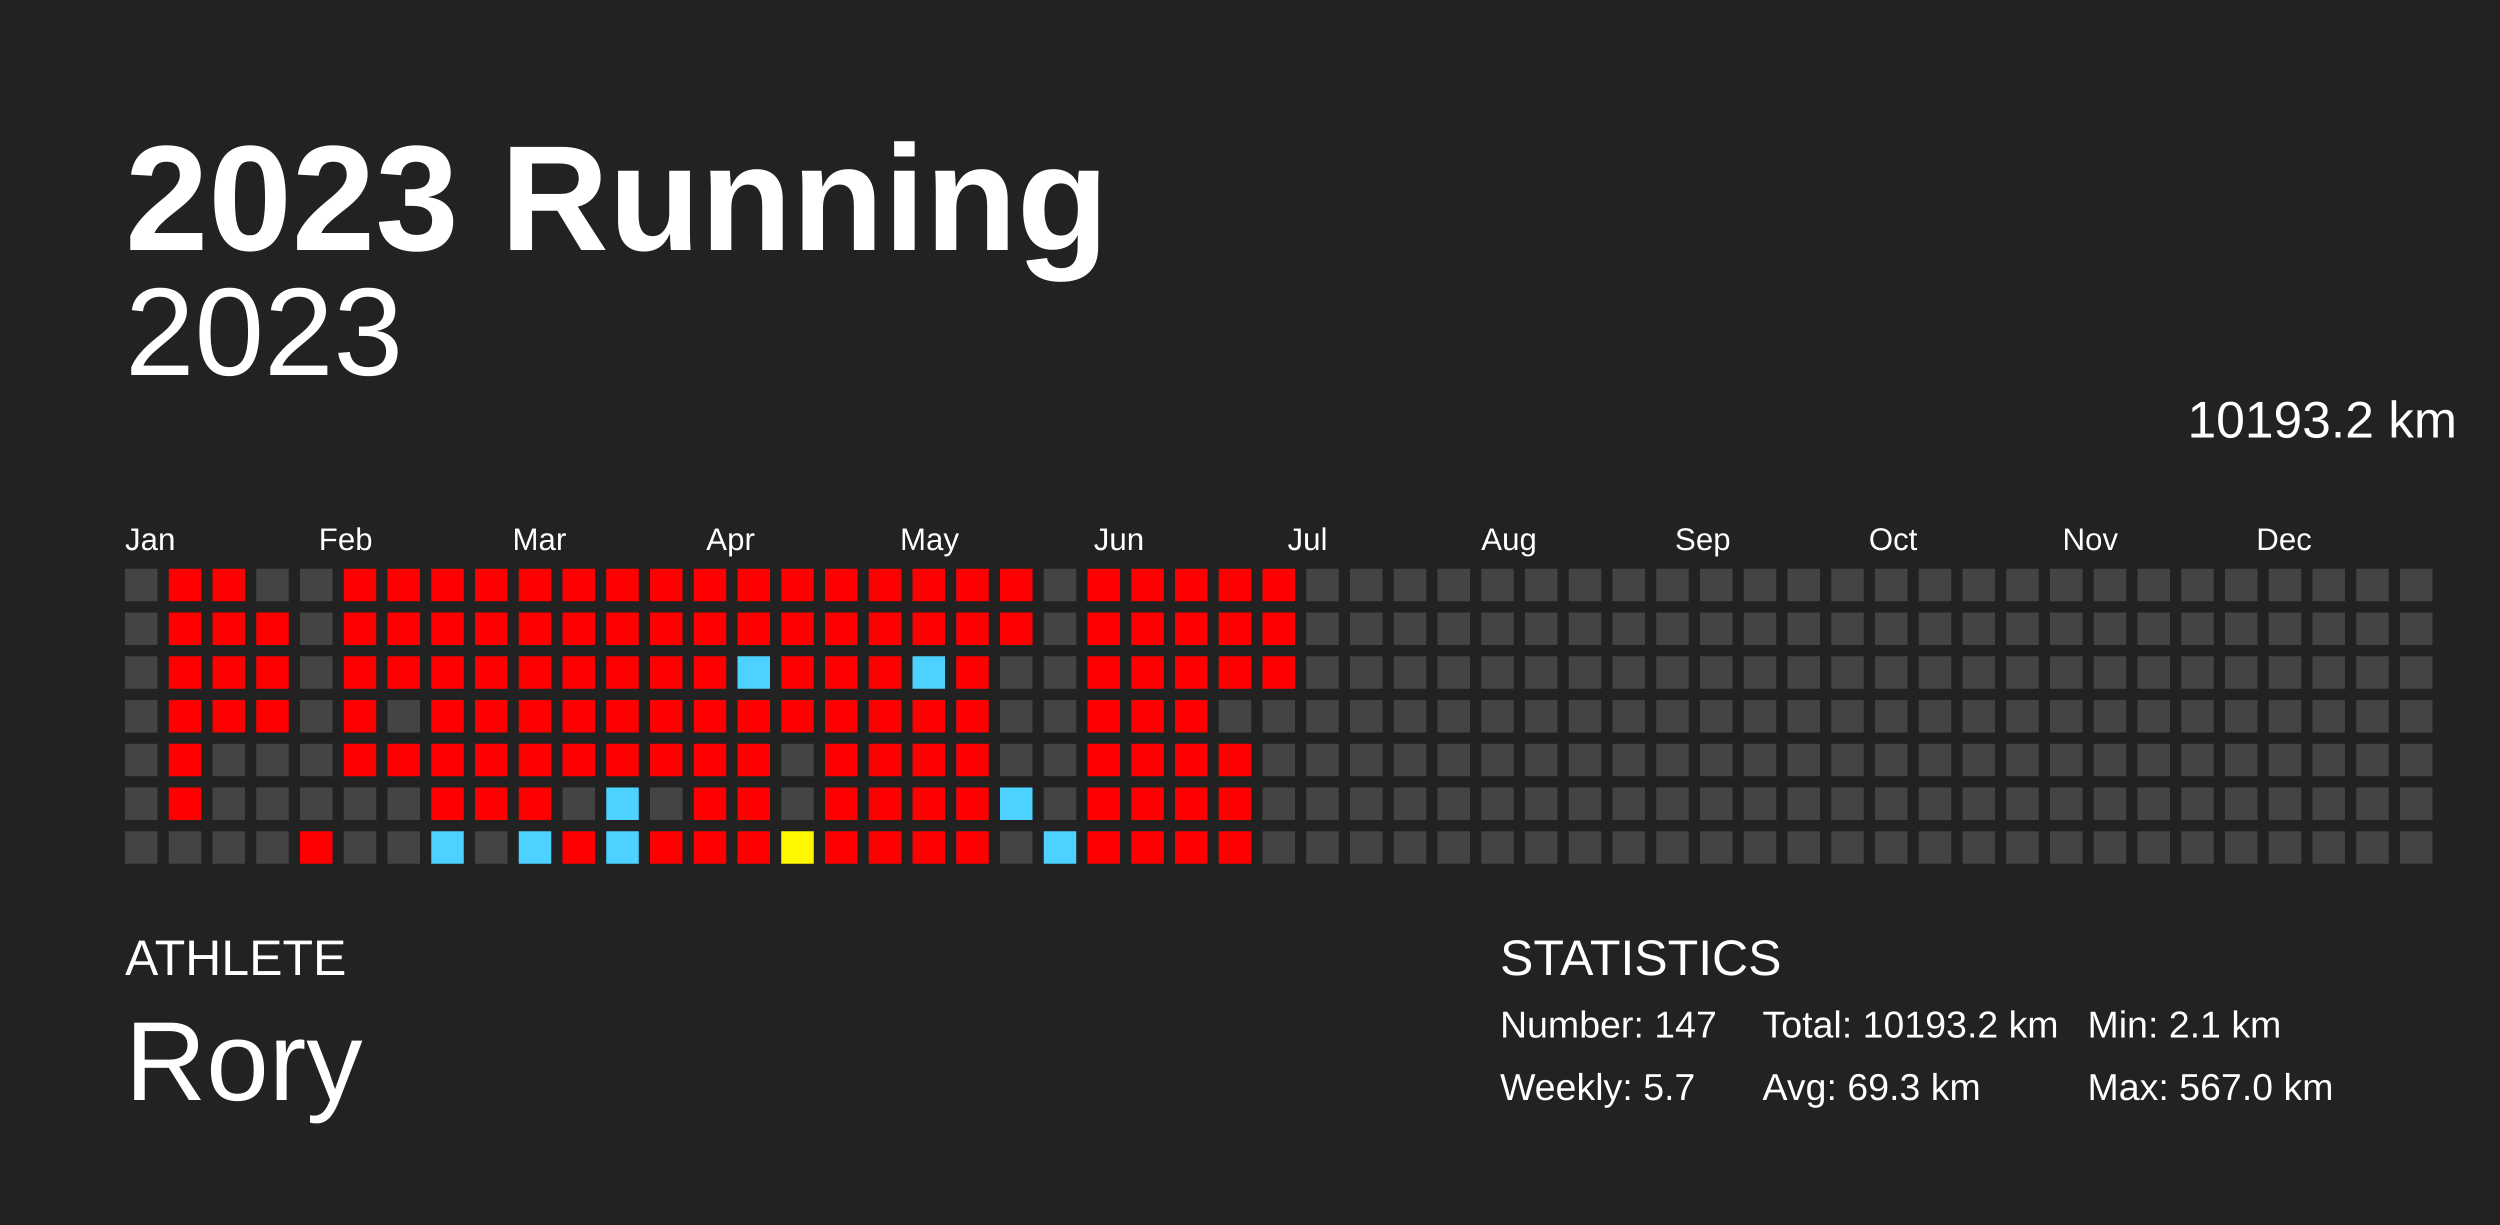
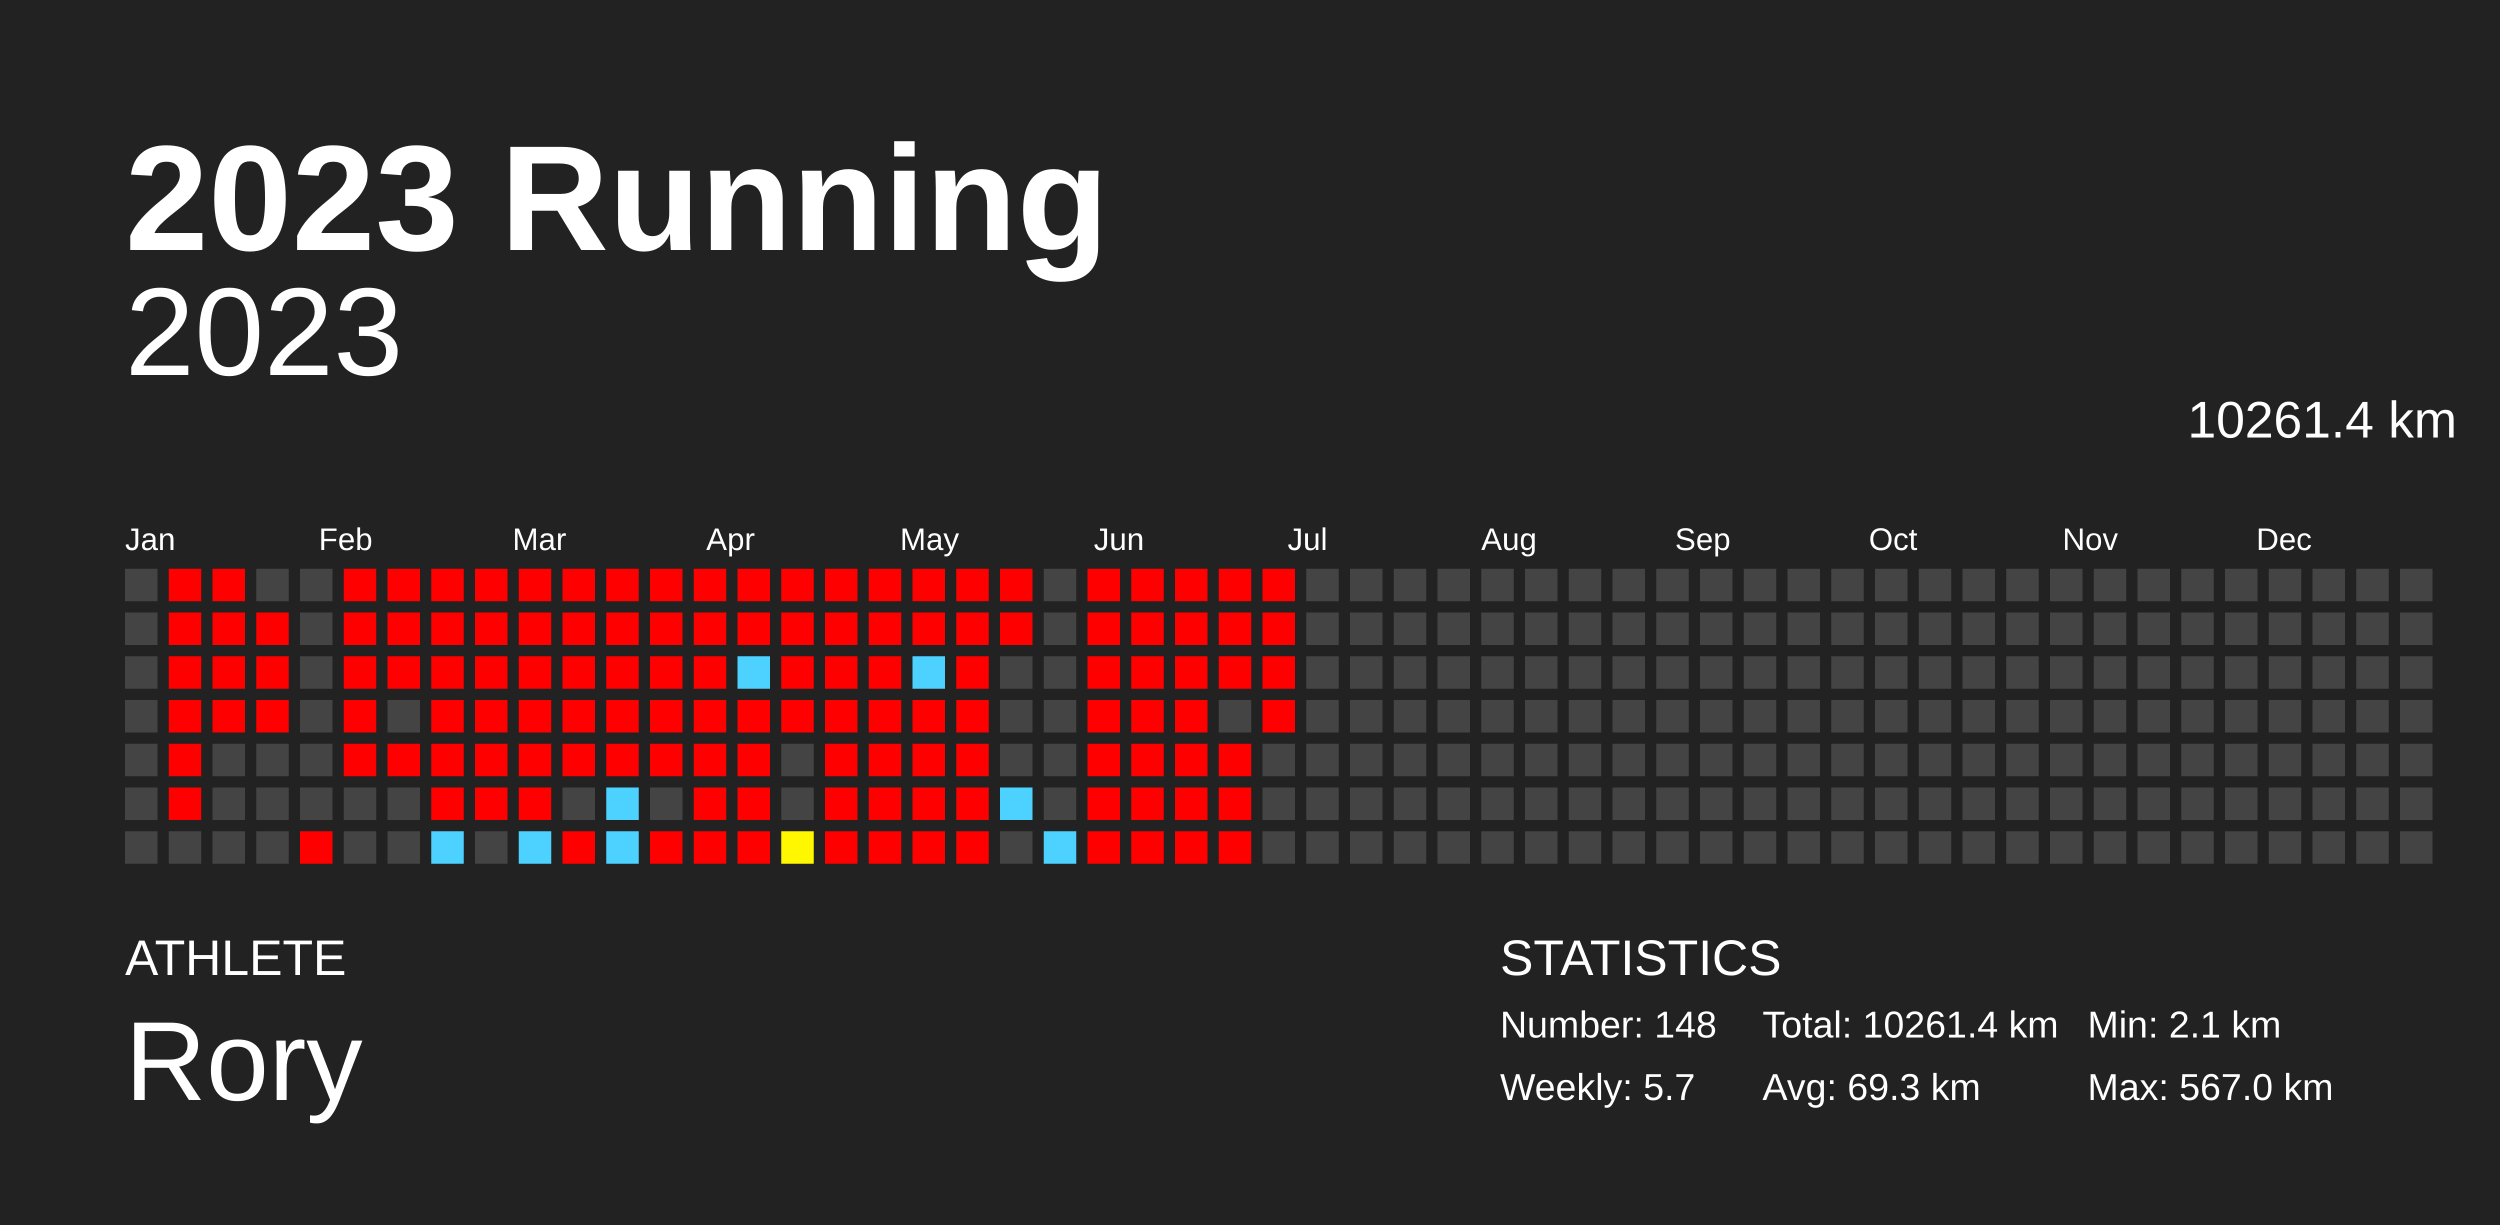
<svg xmlns="http://www.w3.org/2000/svg" baseProfile="full" height="98mm" version="1.1" viewBox="0,0,200,98" width="200mm">
  <defs />
  <rect fill="#222222" height="98" width="200" x="0" y="0" />
  <text fill="#FFFFFF" style="font-size:12px; font-family:Arial; font-weight:bold;" x="10" y="20">2023 Running</text>
  <text fill="#FFFFFF" style="font-size:4px; font-family:Arial" x="10" y="78">ATHLETE</text>
  <text fill="#FFFFFF" style="font-size:9px; font-family:Arial" x="10" y="88">Rory</text>
  <text fill="#FFFFFF" style="font-size:4px; font-family:Arial" x="120" y="78">STATISTICS</text>
-   <text fill="#FFFFFF" style="font-size:3px; font-family:Arial" x="120" y="83">Number: 147</text>
+   <text fill="#FFFFFF" style="font-size:3px; font-family:Arial" x="120" y="83">Number: 148</text>
  <text fill="#FFFFFF" style="font-size:3px; font-family:Arial" x="120" y="88">Weekly: 5.7</text>
-   <text fill="#FFFFFF" style="font-size:3px; font-family:Arial" x="141" y="83">Total: 10193.2 km</text>
+   <text fill="#FFFFFF" style="font-size:3px; font-family:Arial" x="141" y="83">Total: 10261.4 km</text>
  <text fill="#FFFFFF" style="font-size:3px; font-family:Arial" x="141" y="88">Avg: 69.3 km</text>
  <text fill="#FFFFFF" style="font-size:3px; font-family:Arial" x="167" y="83">Min: 2.1 km</text>
  <text fill="#FFFFFF" style="font-size:3px; font-family:Arial" x="167" y="88">Max: 567.0 km</text>
  <text alignment-baseline="hanging" fill="#FFFFFF" style="font-size:10.0px; font-family:Arial;" x="10" y="30">2023</text>
-   <text alignment-baseline="hanging" fill="#FFFFFF" style="font-size:4.125px; font-family:Arial;" x="175" y="35">10193.2 km</text>
+   <text alignment-baseline="hanging" fill="#FFFFFF" style="font-size:4.125px; font-family:Arial;" x="175" y="35">10261.4 km</text>
  <text fill="#FFFFFF" style="font-size:2.5px; font-family:Arial" x="10.0" y="44">Jan</text>
  <text fill="#FFFFFF" style="font-size:2.5px; font-family:Arial" x="25.5" y="44">Feb</text>
  <text fill="#FFFFFF" style="font-size:2.5px; font-family:Arial" x="41.0" y="44">Mar</text>
  <text fill="#FFFFFF" style="font-size:2.5px; font-family:Arial" x="56.5" y="44">Apr</text>
  <text fill="#FFFFFF" style="font-size:2.5px; font-family:Arial" x="72.0" y="44">May</text>
  <text fill="#FFFFFF" style="font-size:2.5px; font-family:Arial" x="87.5" y="44">Jun</text>
  <text fill="#FFFFFF" style="font-size:2.5px; font-family:Arial" x="103.0" y="44">Jul</text>
  <text fill="#FFFFFF" style="font-size:2.5px; font-family:Arial" x="118.5" y="44">Aug</text>
  <text fill="#FFFFFF" style="font-size:2.5px; font-family:Arial" x="134.0" y="44">Sep</text>
  <text fill="#FFFFFF" style="font-size:2.5px; font-family:Arial" x="149.5" y="44">Oct</text>
  <text fill="#FFFFFF" style="font-size:2.5px; font-family:Arial" x="165.0" y="44">Nov</text>
  <text fill="#FFFFFF" style="font-size:2.5px; font-family:Arial" x="180.5" y="44">Dec</text>
  <rect fill="#444444" height="2.6" width="2.6" x="10.0" y="45.5" />
  <rect fill="#444444" height="2.6" width="2.6" x="10.0" y="49.0" />
  <rect fill="#444444" height="2.6" width="2.6" x="10.0" y="52.5" />
  <rect fill="#444444" height="2.6" width="2.6" x="10.0" y="56.0" />
  <rect fill="#444444" height="2.6" width="2.6" x="10.0" y="59.5" />
  <rect fill="#444444" height="2.6" width="2.6" x="10.0" y="63.0" />
  <rect fill="#444444" height="2.6" width="2.6" x="10.0" y="66.5" />
  <rect fill="red" height="2.6" width="2.6" x="13.5" y="45.5" />
  <rect fill="red" height="2.6" width="2.6" x="13.5" y="49.0" />
  <rect fill="red" height="2.6" width="2.6" x="13.5" y="52.5" />
  <rect fill="red" height="2.6" width="2.6" x="13.5" y="56.0" />
  <rect fill="red" height="2.6" width="2.6" x="13.5" y="59.5" />
  <rect fill="red" height="2.6" width="2.6" x="13.5" y="63.0" />
  <rect fill="#444444" height="2.6" width="2.6" x="13.5" y="66.5" />
  <rect fill="red" height="2.6" width="2.6" x="17.0" y="45.5" />
  <rect fill="red" height="2.6" width="2.6" x="17.0" y="49.0" />
  <rect fill="red" height="2.6" width="2.6" x="17.0" y="52.5" />
  <rect fill="red" height="2.6" width="2.6" x="17.0" y="56.0" />
  <rect fill="#444444" height="2.6" width="2.6" x="17.0" y="59.5" />
  <rect fill="#444444" height="2.6" width="2.6" x="17.0" y="63.0" />
  <rect fill="#444444" height="2.6" width="2.6" x="17.0" y="66.5" />
  <rect fill="#444444" height="2.6" width="2.6" x="20.5" y="45.5" />
  <rect fill="red" height="2.6" width="2.6" x="20.5" y="49.0" />
  <rect fill="red" height="2.6" width="2.6" x="20.5" y="52.5" />
  <rect fill="red" height="2.6" width="2.6" x="20.5" y="56.0" />
  <rect fill="#444444" height="2.6" width="2.6" x="20.5" y="59.5" />
  <rect fill="#444444" height="2.6" width="2.6" x="20.5" y="63.0" />
  <rect fill="#444444" height="2.6" width="2.6" x="20.5" y="66.5" />
  <rect fill="#444444" height="2.6" width="2.6" x="24.0" y="45.5" />
  <rect fill="#444444" height="2.6" width="2.6" x="24.0" y="49.0" />
  <rect fill="#444444" height="2.6" width="2.6" x="24.0" y="52.5" />
  <rect fill="#444444" height="2.6" width="2.6" x="24.0" y="56.0" />
  <rect fill="#444444" height="2.6" width="2.6" x="24.0" y="59.5" />
  <rect fill="#444444" height="2.6" width="2.6" x="24.0" y="63.0" />
  <rect fill="red" height="2.6" width="2.6" x="24.0" y="66.5" />
  <rect fill="red" height="2.6" width="2.6" x="27.5" y="45.5" />
  <rect fill="red" height="2.6" width="2.6" x="27.5" y="49.0" />
  <rect fill="red" height="2.6" width="2.6" x="27.5" y="52.5" />
  <rect fill="red" height="2.6" width="2.6" x="27.5" y="56.0" />
  <rect fill="red" height="2.6" width="2.6" x="27.5" y="59.5" />
  <rect fill="#444444" height="2.6" width="2.6" x="27.5" y="63.0" />
  <rect fill="#444444" height="2.6" width="2.6" x="27.5" y="66.5" />
  <rect fill="red" height="2.6" width="2.6" x="31.0" y="45.5" />
  <rect fill="red" height="2.6" width="2.6" x="31.0" y="49.0" />
  <rect fill="red" height="2.6" width="2.6" x="31.0" y="52.5" />
  <rect fill="#444444" height="2.6" width="2.6" x="31.0" y="56.0" />
  <rect fill="red" height="2.6" width="2.6" x="31.0" y="59.5" />
  <rect fill="#444444" height="2.6" width="2.6" x="31.0" y="63.0" />
  <rect fill="#444444" height="2.6" width="2.6" x="31.0" y="66.5" />
  <rect fill="red" height="2.6" width="2.6" x="34.5" y="45.5" />
  <rect fill="red" height="2.6" width="2.6" x="34.5" y="49.0" />
  <rect fill="red" height="2.6" width="2.6" x="34.5" y="52.5" />
  <rect fill="red" height="2.6" width="2.6" x="34.5" y="56.0" />
  <rect fill="red" height="2.6" width="2.6" x="34.5" y="59.5" />
  <rect fill="red" height="2.6" width="2.6" x="34.5" y="63.0" />
  <rect fill="#4dd2ff" height="2.6" width="2.6" x="34.5" y="66.5" />
  <rect fill="red" height="2.6" width="2.6" x="38.0" y="45.5" />
  <rect fill="red" height="2.6" width="2.6" x="38.0" y="49.0" />
  <rect fill="red" height="2.6" width="2.6" x="38.0" y="52.5" />
  <rect fill="red" height="2.6" width="2.6" x="38.0" y="56.0" />
  <rect fill="red" height="2.6" width="2.6" x="38.0" y="59.5" />
  <rect fill="red" height="2.6" width="2.6" x="38.0" y="63.0" />
  <rect fill="#444444" height="2.6" width="2.6" x="38.0" y="66.5" />
  <rect fill="red" height="2.6" width="2.6" x="41.5" y="45.5" />
  <rect fill="red" height="2.6" width="2.6" x="41.5" y="49.0" />
  <rect fill="red" height="2.6" width="2.6" x="41.5" y="52.5" />
  <rect fill="red" height="2.6" width="2.6" x="41.5" y="56.0" />
  <rect fill="red" height="2.6" width="2.6" x="41.5" y="59.5" />
  <rect fill="red" height="2.6" width="2.6" x="41.5" y="63.0" />
  <rect fill="#4dd2ff" height="2.6" width="2.6" x="41.5" y="66.5" />
  <rect fill="red" height="2.6" width="2.6" x="45.0" y="45.5" />
  <rect fill="red" height="2.6" width="2.6" x="45.0" y="49.0" />
  <rect fill="red" height="2.6" width="2.6" x="45.0" y="52.5" />
  <rect fill="red" height="2.6" width="2.6" x="45.0" y="56.0" />
  <rect fill="red" height="2.6" width="2.6" x="45.0" y="59.5" />
  <rect fill="#444444" height="2.6" width="2.6" x="45.0" y="63.0" />
  <rect fill="red" height="2.6" width="2.6" x="45.0" y="66.5" />
  <rect fill="red" height="2.6" width="2.6" x="48.5" y="45.5" />
  <rect fill="red" height="2.6" width="2.6" x="48.5" y="49.0" />
  <rect fill="red" height="2.6" width="2.6" x="48.5" y="52.5" />
  <rect fill="red" height="2.6" width="2.6" x="48.5" y="56.0" />
  <rect fill="red" height="2.6" width="2.6" x="48.5" y="59.5" />
  <rect fill="#4dd2ff" height="2.6" width="2.6" x="48.5" y="63.0" />
  <rect fill="#4dd2ff" height="2.6" width="2.6" x="48.5" y="66.5" />
  <rect fill="red" height="2.6" width="2.6" x="52.0" y="45.5" />
  <rect fill="red" height="2.6" width="2.6" x="52.0" y="49.0" />
  <rect fill="red" height="2.6" width="2.6" x="52.0" y="52.5" />
  <rect fill="red" height="2.6" width="2.6" x="52.0" y="56.0" />
  <rect fill="red" height="2.6" width="2.6" x="52.0" y="59.5" />
  <rect fill="#444444" height="2.6" width="2.6" x="52.0" y="63.0" />
  <rect fill="red" height="2.6" width="2.6" x="52.0" y="66.5" />
  <rect fill="red" height="2.6" width="2.6" x="55.5" y="45.5" />
  <rect fill="red" height="2.6" width="2.6" x="55.5" y="49.0" />
  <rect fill="red" height="2.6" width="2.6" x="55.5" y="52.5" />
  <rect fill="red" height="2.6" width="2.6" x="55.5" y="56.0" />
  <rect fill="red" height="2.6" width="2.6" x="55.5" y="59.5" />
  <rect fill="red" height="2.6" width="2.6" x="55.5" y="63.0" />
  <rect fill="red" height="2.6" width="2.6" x="55.5" y="66.5" />
  <rect fill="red" height="2.6" width="2.6" x="59.0" y="45.5" />
  <rect fill="red" height="2.6" width="2.6" x="59.0" y="49.0" />
  <rect fill="#4dd2ff" height="2.6" width="2.6" x="59.0" y="52.5" />
  <rect fill="red" height="2.6" width="2.6" x="59.0" y="56.0" />
  <rect fill="red" height="2.6" width="2.6" x="59.0" y="59.5" />
  <rect fill="red" height="2.6" width="2.6" x="59.0" y="63.0" />
  <rect fill="red" height="2.6" width="2.6" x="59.0" y="66.5" />
  <rect fill="red" height="2.6" width="2.6" x="62.5" y="45.5" />
  <rect fill="red" height="2.6" width="2.6" x="62.5" y="49.0" />
  <rect fill="red" height="2.6" width="2.6" x="62.5" y="52.5" />
  <rect fill="red" height="2.6" width="2.6" x="62.5" y="56.0" />
  <rect fill="#444444" height="2.6" width="2.6" x="62.5" y="59.5" />
  <rect fill="#444444" height="2.6" width="2.6" x="62.5" y="63.0" />
  <rect fill="#fff700" height="2.6" width="2.6" x="62.5" y="66.5" />
  <rect fill="red" height="2.6" width="2.6" x="66.0" y="45.5" />
  <rect fill="red" height="2.6" width="2.6" x="66.0" y="49.0" />
  <rect fill="red" height="2.6" width="2.6" x="66.0" y="52.5" />
  <rect fill="red" height="2.6" width="2.6" x="66.0" y="56.0" />
  <rect fill="red" height="2.6" width="2.6" x="66.0" y="59.5" />
  <rect fill="red" height="2.6" width="2.6" x="66.0" y="63.0" />
  <rect fill="red" height="2.6" width="2.6" x="66.0" y="66.5" />
  <rect fill="red" height="2.6" width="2.6" x="69.5" y="45.5" />
  <rect fill="red" height="2.6" width="2.6" x="69.5" y="49.0" />
  <rect fill="red" height="2.6" width="2.6" x="69.5" y="52.5" />
  <rect fill="red" height="2.6" width="2.6" x="69.5" y="56.0" />
  <rect fill="red" height="2.6" width="2.6" x="69.5" y="59.5" />
  <rect fill="red" height="2.6" width="2.6" x="69.5" y="63.0" />
  <rect fill="red" height="2.6" width="2.6" x="69.5" y="66.5" />
  <rect fill="red" height="2.6" width="2.6" x="73.0" y="45.5" />
  <rect fill="red" height="2.6" width="2.6" x="73.0" y="49.0" />
  <rect fill="#4dd2ff" height="2.6" width="2.6" x="73.0" y="52.5" />
  <rect fill="red" height="2.6" width="2.6" x="73.0" y="56.0" />
  <rect fill="red" height="2.6" width="2.6" x="73.0" y="59.5" />
  <rect fill="red" height="2.6" width="2.6" x="73.0" y="63.0" />
  <rect fill="red" height="2.6" width="2.6" x="73.0" y="66.5" />
  <rect fill="red" height="2.6" width="2.6" x="76.5" y="45.5" />
  <rect fill="red" height="2.6" width="2.6" x="76.5" y="49.0" />
  <rect fill="red" height="2.6" width="2.6" x="76.5" y="52.5" />
  <rect fill="red" height="2.6" width="2.6" x="76.5" y="56.0" />
  <rect fill="red" height="2.6" width="2.6" x="76.5" y="59.5" />
  <rect fill="red" height="2.6" width="2.6" x="76.5" y="63.0" />
  <rect fill="red" height="2.6" width="2.6" x="76.5" y="66.5" />
  <rect fill="red" height="2.6" width="2.6" x="80.0" y="45.5" />
  <rect fill="red" height="2.6" width="2.6" x="80.0" y="49.0" />
  <rect fill="#444444" height="2.6" width="2.6" x="80.0" y="52.5" />
  <rect fill="#444444" height="2.6" width="2.6" x="80.0" y="56.0" />
  <rect fill="#444444" height="2.6" width="2.6" x="80.0" y="59.5" />
  <rect fill="#4dd2ff" height="2.6" width="2.6" x="80.0" y="63.0" />
  <rect fill="#444444" height="2.6" width="2.6" x="80.0" y="66.5" />
  <rect fill="#444444" height="2.6" width="2.6" x="83.5" y="45.5" />
  <rect fill="#444444" height="2.6" width="2.6" x="83.5" y="49.0" />
  <rect fill="#444444" height="2.6" width="2.6" x="83.5" y="52.5" />
  <rect fill="#444444" height="2.6" width="2.6" x="83.5" y="56.0" />
  <rect fill="#444444" height="2.6" width="2.6" x="83.5" y="59.5" />
  <rect fill="#444444" height="2.6" width="2.6" x="83.5" y="63.0" />
  <rect fill="#4dd2ff" height="2.6" width="2.6" x="83.5" y="66.5" />
  <rect fill="red" height="2.6" width="2.6" x="87.0" y="45.5" />
  <rect fill="red" height="2.6" width="2.6" x="87.0" y="49.0" />
  <rect fill="red" height="2.6" width="2.6" x="87.0" y="52.5" />
  <rect fill="red" height="2.6" width="2.6" x="87.0" y="56.0" />
  <rect fill="red" height="2.6" width="2.6" x="87.0" y="59.5" />
  <rect fill="red" height="2.6" width="2.6" x="87.0" y="63.0" />
  <rect fill="red" height="2.6" width="2.6" x="87.0" y="66.5" />
  <rect fill="red" height="2.6" width="2.6" x="90.5" y="45.5" />
  <rect fill="red" height="2.6" width="2.6" x="90.5" y="49.0" />
  <rect fill="red" height="2.6" width="2.6" x="90.5" y="52.5" />
  <rect fill="red" height="2.6" width="2.6" x="90.5" y="56.0" />
  <rect fill="red" height="2.6" width="2.6" x="90.5" y="59.5" />
  <rect fill="red" height="2.6" width="2.6" x="90.5" y="63.0" />
  <rect fill="red" height="2.6" width="2.6" x="90.5" y="66.5" />
  <rect fill="red" height="2.6" width="2.6" x="94.0" y="45.5" />
  <rect fill="red" height="2.6" width="2.6" x="94.0" y="49.0" />
  <rect fill="red" height="2.6" width="2.6" x="94.0" y="52.5" />
  <rect fill="red" height="2.6" width="2.6" x="94.0" y="56.0" />
  <rect fill="red" height="2.6" width="2.6" x="94.0" y="59.5" />
  <rect fill="red" height="2.6" width="2.6" x="94.0" y="63.0" />
  <rect fill="red" height="2.6" width="2.6" x="94.0" y="66.5" />
  <rect fill="red" height="2.6" width="2.6" x="97.5" y="45.5" />
  <rect fill="red" height="2.6" width="2.6" x="97.5" y="49.0" />
  <rect fill="red" height="2.6" width="2.6" x="97.5" y="52.5" />
  <rect fill="#444444" height="2.6" width="2.6" x="97.5" y="56.0" />
  <rect fill="red" height="2.6" width="2.6" x="97.5" y="59.5" />
  <rect fill="red" height="2.6" width="2.6" x="97.5" y="63.0" />
  <rect fill="red" height="2.6" width="2.6" x="97.5" y="66.5" />
  <rect fill="red" height="2.6" width="2.6" x="101.0" y="45.5" />
  <rect fill="red" height="2.6" width="2.6" x="101.0" y="49.0" />
  <rect fill="red" height="2.6" width="2.6" x="101.0" y="52.5" />
-   <rect fill="#444444" height="2.6" width="2.6" x="101.0" y="56.0" />
+   <rect fill="red" height="2.6" width="2.6" x="101.0" y="56.0" />
  <rect fill="#444444" height="2.6" width="2.6" x="101.0" y="59.5" />
  <rect fill="#444444" height="2.6" width="2.6" x="101.0" y="63.0" />
  <rect fill="#444444" height="2.6" width="2.6" x="101.0" y="66.5" />
  <rect fill="#444444" height="2.6" width="2.6" x="104.5" y="45.5" />
  <rect fill="#444444" height="2.6" width="2.6" x="104.5" y="49.0" />
  <rect fill="#444444" height="2.6" width="2.6" x="104.5" y="52.5" />
  <rect fill="#444444" height="2.6" width="2.6" x="104.5" y="56.0" />
  <rect fill="#444444" height="2.6" width="2.6" x="104.5" y="59.5" />
  <rect fill="#444444" height="2.6" width="2.6" x="104.5" y="63.0" />
  <rect fill="#444444" height="2.6" width="2.6" x="104.5" y="66.5" />
  <rect fill="#444444" height="2.6" width="2.6" x="108.0" y="45.5" />
  <rect fill="#444444" height="2.6" width="2.6" x="108.0" y="49.0" />
  <rect fill="#444444" height="2.6" width="2.6" x="108.0" y="52.5" />
  <rect fill="#444444" height="2.6" width="2.6" x="108.0" y="56.0" />
  <rect fill="#444444" height="2.6" width="2.6" x="108.0" y="59.5" />
  <rect fill="#444444" height="2.6" width="2.6" x="108.0" y="63.0" />
  <rect fill="#444444" height="2.6" width="2.6" x="108.0" y="66.5" />
  <rect fill="#444444" height="2.6" width="2.6" x="111.5" y="45.5" />
  <rect fill="#444444" height="2.6" width="2.6" x="111.5" y="49.0" />
  <rect fill="#444444" height="2.6" width="2.6" x="111.5" y="52.5" />
  <rect fill="#444444" height="2.6" width="2.6" x="111.5" y="56.0" />
  <rect fill="#444444" height="2.6" width="2.6" x="111.5" y="59.5" />
  <rect fill="#444444" height="2.6" width="2.6" x="111.5" y="63.0" />
  <rect fill="#444444" height="2.6" width="2.6" x="111.5" y="66.5" />
  <rect fill="#444444" height="2.6" width="2.6" x="115.0" y="45.5" />
  <rect fill="#444444" height="2.6" width="2.6" x="115.0" y="49.0" />
  <rect fill="#444444" height="2.6" width="2.6" x="115.0" y="52.5" />
  <rect fill="#444444" height="2.6" width="2.6" x="115.0" y="56.0" />
  <rect fill="#444444" height="2.6" width="2.6" x="115.0" y="59.5" />
  <rect fill="#444444" height="2.6" width="2.6" x="115.0" y="63.0" />
  <rect fill="#444444" height="2.6" width="2.6" x="115.0" y="66.5" />
  <rect fill="#444444" height="2.6" width="2.6" x="118.5" y="45.5" />
  <rect fill="#444444" height="2.6" width="2.6" x="118.5" y="49.0" />
  <rect fill="#444444" height="2.6" width="2.6" x="118.5" y="52.5" />
  <rect fill="#444444" height="2.6" width="2.6" x="118.5" y="56.0" />
  <rect fill="#444444" height="2.6" width="2.6" x="118.5" y="59.5" />
  <rect fill="#444444" height="2.6" width="2.6" x="118.5" y="63.0" />
  <rect fill="#444444" height="2.6" width="2.6" x="118.5" y="66.5" />
  <rect fill="#444444" height="2.6" width="2.6" x="122.0" y="45.5" />
  <rect fill="#444444" height="2.6" width="2.6" x="122.0" y="49.0" />
  <rect fill="#444444" height="2.6" width="2.6" x="122.0" y="52.5" />
  <rect fill="#444444" height="2.6" width="2.6" x="122.0" y="56.0" />
  <rect fill="#444444" height="2.6" width="2.6" x="122.0" y="59.5" />
  <rect fill="#444444" height="2.6" width="2.6" x="122.0" y="63.0" />
  <rect fill="#444444" height="2.6" width="2.6" x="122.0" y="66.5" />
  <rect fill="#444444" height="2.6" width="2.6" x="125.5" y="45.5" />
  <rect fill="#444444" height="2.6" width="2.6" x="125.5" y="49.0" />
  <rect fill="#444444" height="2.6" width="2.6" x="125.5" y="52.5" />
  <rect fill="#444444" height="2.6" width="2.6" x="125.5" y="56.0" />
  <rect fill="#444444" height="2.6" width="2.6" x="125.5" y="59.5" />
  <rect fill="#444444" height="2.6" width="2.6" x="125.5" y="63.0" />
  <rect fill="#444444" height="2.6" width="2.6" x="125.5" y="66.5" />
  <rect fill="#444444" height="2.6" width="2.6" x="129.0" y="45.5" />
  <rect fill="#444444" height="2.6" width="2.6" x="129.0" y="49.0" />
  <rect fill="#444444" height="2.6" width="2.6" x="129.0" y="52.5" />
  <rect fill="#444444" height="2.6" width="2.6" x="129.0" y="56.0" />
  <rect fill="#444444" height="2.6" width="2.6" x="129.0" y="59.5" />
  <rect fill="#444444" height="2.6" width="2.6" x="129.0" y="63.0" />
  <rect fill="#444444" height="2.6" width="2.6" x="129.0" y="66.5" />
  <rect fill="#444444" height="2.6" width="2.6" x="132.5" y="45.5" />
  <rect fill="#444444" height="2.6" width="2.6" x="132.5" y="49.0" />
  <rect fill="#444444" height="2.6" width="2.6" x="132.5" y="52.5" />
  <rect fill="#444444" height="2.6" width="2.6" x="132.5" y="56.0" />
  <rect fill="#444444" height="2.6" width="2.6" x="132.5" y="59.5" />
  <rect fill="#444444" height="2.6" width="2.6" x="132.5" y="63.0" />
  <rect fill="#444444" height="2.6" width="2.6" x="132.5" y="66.5" />
  <rect fill="#444444" height="2.6" width="2.6" x="136.0" y="45.5" />
  <rect fill="#444444" height="2.6" width="2.6" x="136.0" y="49.0" />
  <rect fill="#444444" height="2.6" width="2.6" x="136.0" y="52.5" />
  <rect fill="#444444" height="2.6" width="2.6" x="136.0" y="56.0" />
  <rect fill="#444444" height="2.6" width="2.6" x="136.0" y="59.5" />
  <rect fill="#444444" height="2.6" width="2.6" x="136.0" y="63.0" />
  <rect fill="#444444" height="2.6" width="2.6" x="136.0" y="66.5" />
  <rect fill="#444444" height="2.6" width="2.6" x="139.5" y="45.5" />
  <rect fill="#444444" height="2.6" width="2.6" x="139.5" y="49.0" />
  <rect fill="#444444" height="2.6" width="2.6" x="139.5" y="52.5" />
  <rect fill="#444444" height="2.6" width="2.6" x="139.5" y="56.0" />
  <rect fill="#444444" height="2.6" width="2.6" x="139.5" y="59.5" />
  <rect fill="#444444" height="2.6" width="2.6" x="139.5" y="63.0" />
  <rect fill="#444444" height="2.6" width="2.6" x="139.5" y="66.5" />
  <rect fill="#444444" height="2.6" width="2.6" x="143.0" y="45.5" />
  <rect fill="#444444" height="2.6" width="2.6" x="143.0" y="49.0" />
  <rect fill="#444444" height="2.6" width="2.6" x="143.0" y="52.5" />
  <rect fill="#444444" height="2.6" width="2.6" x="143.0" y="56.0" />
  <rect fill="#444444" height="2.6" width="2.6" x="143.0" y="59.5" />
  <rect fill="#444444" height="2.6" width="2.6" x="143.0" y="63.0" />
  <rect fill="#444444" height="2.6" width="2.6" x="143.0" y="66.5" />
  <rect fill="#444444" height="2.6" width="2.6" x="146.5" y="45.5" />
  <rect fill="#444444" height="2.6" width="2.6" x="146.5" y="49.0" />
  <rect fill="#444444" height="2.6" width="2.6" x="146.5" y="52.5" />
  <rect fill="#444444" height="2.6" width="2.6" x="146.5" y="56.0" />
  <rect fill="#444444" height="2.6" width="2.6" x="146.5" y="59.5" />
  <rect fill="#444444" height="2.6" width="2.6" x="146.5" y="63.0" />
  <rect fill="#444444" height="2.6" width="2.6" x="146.5" y="66.5" />
  <rect fill="#444444" height="2.6" width="2.6" x="150.0" y="45.5" />
  <rect fill="#444444" height="2.6" width="2.6" x="150.0" y="49.0" />
  <rect fill="#444444" height="2.6" width="2.6" x="150.0" y="52.5" />
  <rect fill="#444444" height="2.6" width="2.6" x="150.0" y="56.0" />
  <rect fill="#444444" height="2.6" width="2.6" x="150.0" y="59.5" />
  <rect fill="#444444" height="2.6" width="2.6" x="150.0" y="63.0" />
  <rect fill="#444444" height="2.6" width="2.6" x="150.0" y="66.5" />
  <rect fill="#444444" height="2.6" width="2.6" x="153.5" y="45.5" />
  <rect fill="#444444" height="2.6" width="2.6" x="153.5" y="49.0" />
  <rect fill="#444444" height="2.6" width="2.6" x="153.5" y="52.5" />
  <rect fill="#444444" height="2.6" width="2.6" x="153.5" y="56.0" />
  <rect fill="#444444" height="2.6" width="2.6" x="153.5" y="59.5" />
  <rect fill="#444444" height="2.6" width="2.6" x="153.5" y="63.0" />
  <rect fill="#444444" height="2.6" width="2.6" x="153.5" y="66.5" />
  <rect fill="#444444" height="2.6" width="2.6" x="157.0" y="45.5" />
  <rect fill="#444444" height="2.6" width="2.6" x="157.0" y="49.0" />
  <rect fill="#444444" height="2.6" width="2.6" x="157.0" y="52.5" />
  <rect fill="#444444" height="2.6" width="2.6" x="157.0" y="56.0" />
  <rect fill="#444444" height="2.6" width="2.6" x="157.0" y="59.5" />
  <rect fill="#444444" height="2.6" width="2.6" x="157.0" y="63.0" />
  <rect fill="#444444" height="2.6" width="2.6" x="157.0" y="66.5" />
  <rect fill="#444444" height="2.6" width="2.6" x="160.5" y="45.5" />
  <rect fill="#444444" height="2.6" width="2.6" x="160.5" y="49.0" />
  <rect fill="#444444" height="2.6" width="2.6" x="160.5" y="52.5" />
  <rect fill="#444444" height="2.6" width="2.6" x="160.5" y="56.0" />
  <rect fill="#444444" height="2.6" width="2.6" x="160.5" y="59.5" />
  <rect fill="#444444" height="2.6" width="2.6" x="160.5" y="63.0" />
  <rect fill="#444444" height="2.6" width="2.6" x="160.5" y="66.5" />
  <rect fill="#444444" height="2.6" width="2.6" x="164.0" y="45.5" />
  <rect fill="#444444" height="2.6" width="2.6" x="164.0" y="49.0" />
  <rect fill="#444444" height="2.6" width="2.6" x="164.0" y="52.5" />
  <rect fill="#444444" height="2.6" width="2.6" x="164.0" y="56.0" />
  <rect fill="#444444" height="2.6" width="2.6" x="164.0" y="59.5" />
  <rect fill="#444444" height="2.6" width="2.6" x="164.0" y="63.0" />
  <rect fill="#444444" height="2.6" width="2.6" x="164.0" y="66.5" />
  <rect fill="#444444" height="2.6" width="2.6" x="167.5" y="45.5" />
  <rect fill="#444444" height="2.6" width="2.6" x="167.5" y="49.0" />
  <rect fill="#444444" height="2.6" width="2.6" x="167.5" y="52.5" />
  <rect fill="#444444" height="2.6" width="2.6" x="167.5" y="56.0" />
  <rect fill="#444444" height="2.6" width="2.6" x="167.5" y="59.5" />
  <rect fill="#444444" height="2.6" width="2.6" x="167.5" y="63.0" />
  <rect fill="#444444" height="2.6" width="2.6" x="167.5" y="66.5" />
  <rect fill="#444444" height="2.6" width="2.6" x="171.0" y="45.5" />
  <rect fill="#444444" height="2.6" width="2.6" x="171.0" y="49.0" />
  <rect fill="#444444" height="2.6" width="2.6" x="171.0" y="52.5" />
  <rect fill="#444444" height="2.6" width="2.6" x="171.0" y="56.0" />
  <rect fill="#444444" height="2.6" width="2.6" x="171.0" y="59.5" />
  <rect fill="#444444" height="2.6" width="2.6" x="171.0" y="63.0" />
  <rect fill="#444444" height="2.6" width="2.6" x="171.0" y="66.5" />
  <rect fill="#444444" height="2.6" width="2.6" x="174.5" y="45.5" />
  <rect fill="#444444" height="2.6" width="2.6" x="174.5" y="49.0" />
  <rect fill="#444444" height="2.6" width="2.6" x="174.5" y="52.5" />
  <rect fill="#444444" height="2.6" width="2.6" x="174.5" y="56.0" />
  <rect fill="#444444" height="2.6" width="2.6" x="174.5" y="59.5" />
  <rect fill="#444444" height="2.6" width="2.6" x="174.5" y="63.0" />
  <rect fill="#444444" height="2.6" width="2.6" x="174.5" y="66.5" />
  <rect fill="#444444" height="2.6" width="2.6" x="178.0" y="45.5" />
  <rect fill="#444444" height="2.6" width="2.6" x="178.0" y="49.0" />
  <rect fill="#444444" height="2.6" width="2.6" x="178.0" y="52.5" />
  <rect fill="#444444" height="2.6" width="2.6" x="178.0" y="56.0" />
  <rect fill="#444444" height="2.6" width="2.6" x="178.0" y="59.5" />
  <rect fill="#444444" height="2.6" width="2.6" x="178.0" y="63.0" />
  <rect fill="#444444" height="2.6" width="2.6" x="178.0" y="66.5" />
  <rect fill="#444444" height="2.6" width="2.6" x="181.5" y="45.5" />
  <rect fill="#444444" height="2.6" width="2.6" x="181.5" y="49.0" />
  <rect fill="#444444" height="2.6" width="2.6" x="181.5" y="52.5" />
  <rect fill="#444444" height="2.6" width="2.6" x="181.5" y="56.0" />
  <rect fill="#444444" height="2.6" width="2.6" x="181.5" y="59.5" />
  <rect fill="#444444" height="2.6" width="2.6" x="181.5" y="63.0" />
  <rect fill="#444444" height="2.6" width="2.6" x="181.5" y="66.5" />
  <rect fill="#444444" height="2.6" width="2.6" x="185.0" y="45.5" />
  <rect fill="#444444" height="2.6" width="2.6" x="185.0" y="49.0" />
  <rect fill="#444444" height="2.6" width="2.6" x="185.0" y="52.5" />
  <rect fill="#444444" height="2.6" width="2.6" x="185.0" y="56.0" />
  <rect fill="#444444" height="2.6" width="2.6" x="185.0" y="59.5" />
  <rect fill="#444444" height="2.6" width="2.6" x="185.0" y="63.0" />
  <rect fill="#444444" height="2.6" width="2.6" x="185.0" y="66.5" />
  <rect fill="#444444" height="2.6" width="2.6" x="188.5" y="45.5" />
  <rect fill="#444444" height="2.6" width="2.6" x="188.5" y="49.0" />
  <rect fill="#444444" height="2.6" width="2.6" x="188.5" y="52.5" />
  <rect fill="#444444" height="2.6" width="2.6" x="188.5" y="56.0" />
  <rect fill="#444444" height="2.6" width="2.6" x="188.5" y="59.5" />
  <rect fill="#444444" height="2.6" width="2.6" x="188.5" y="63.0" />
  <rect fill="#444444" height="2.6" width="2.6" x="188.5" y="66.5" />
  <rect fill="#444444" height="2.6" width="2.6" x="192.0" y="45.5" />
  <rect fill="#444444" height="2.6" width="2.6" x="192.0" y="49.0" />
  <rect fill="#444444" height="2.6" width="2.6" x="192.0" y="52.5" />
  <rect fill="#444444" height="2.6" width="2.6" x="192.0" y="56.0" />
  <rect fill="#444444" height="2.6" width="2.6" x="192.0" y="59.5" />
  <rect fill="#444444" height="2.6" width="2.6" x="192.0" y="63.0" />
  <rect fill="#444444" height="2.6" width="2.6" x="192.0" y="66.5" />
</svg>
